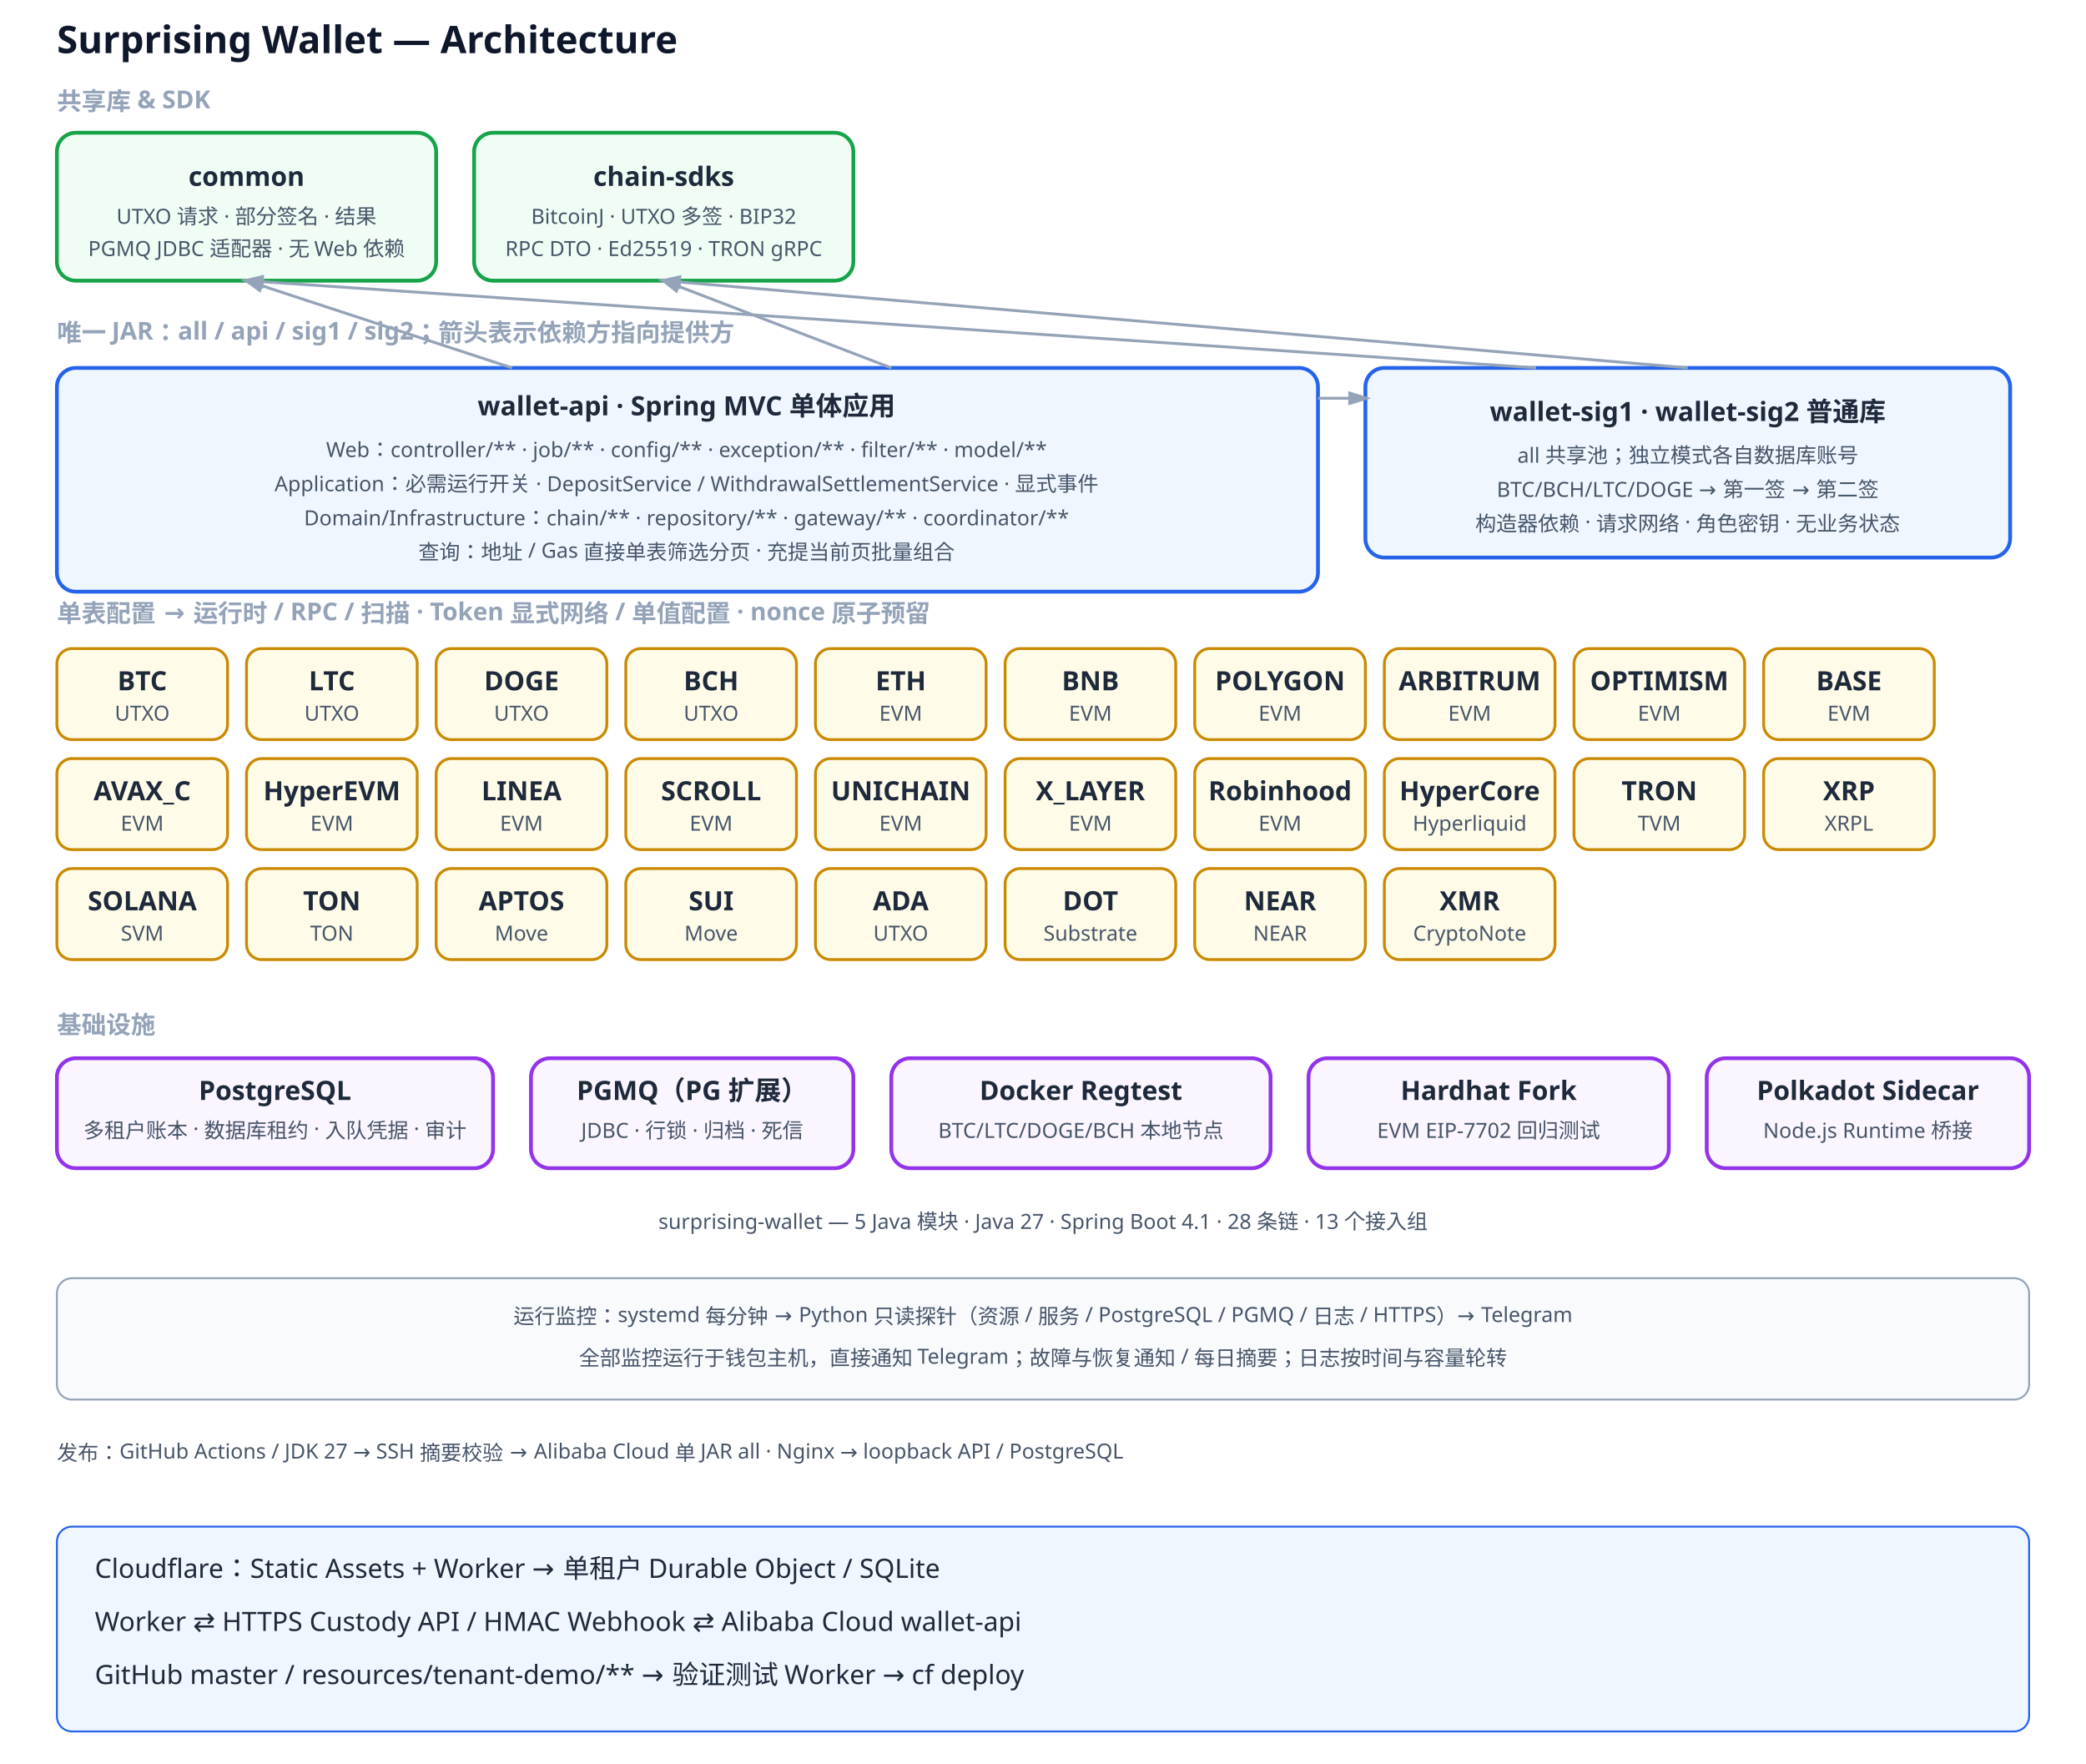
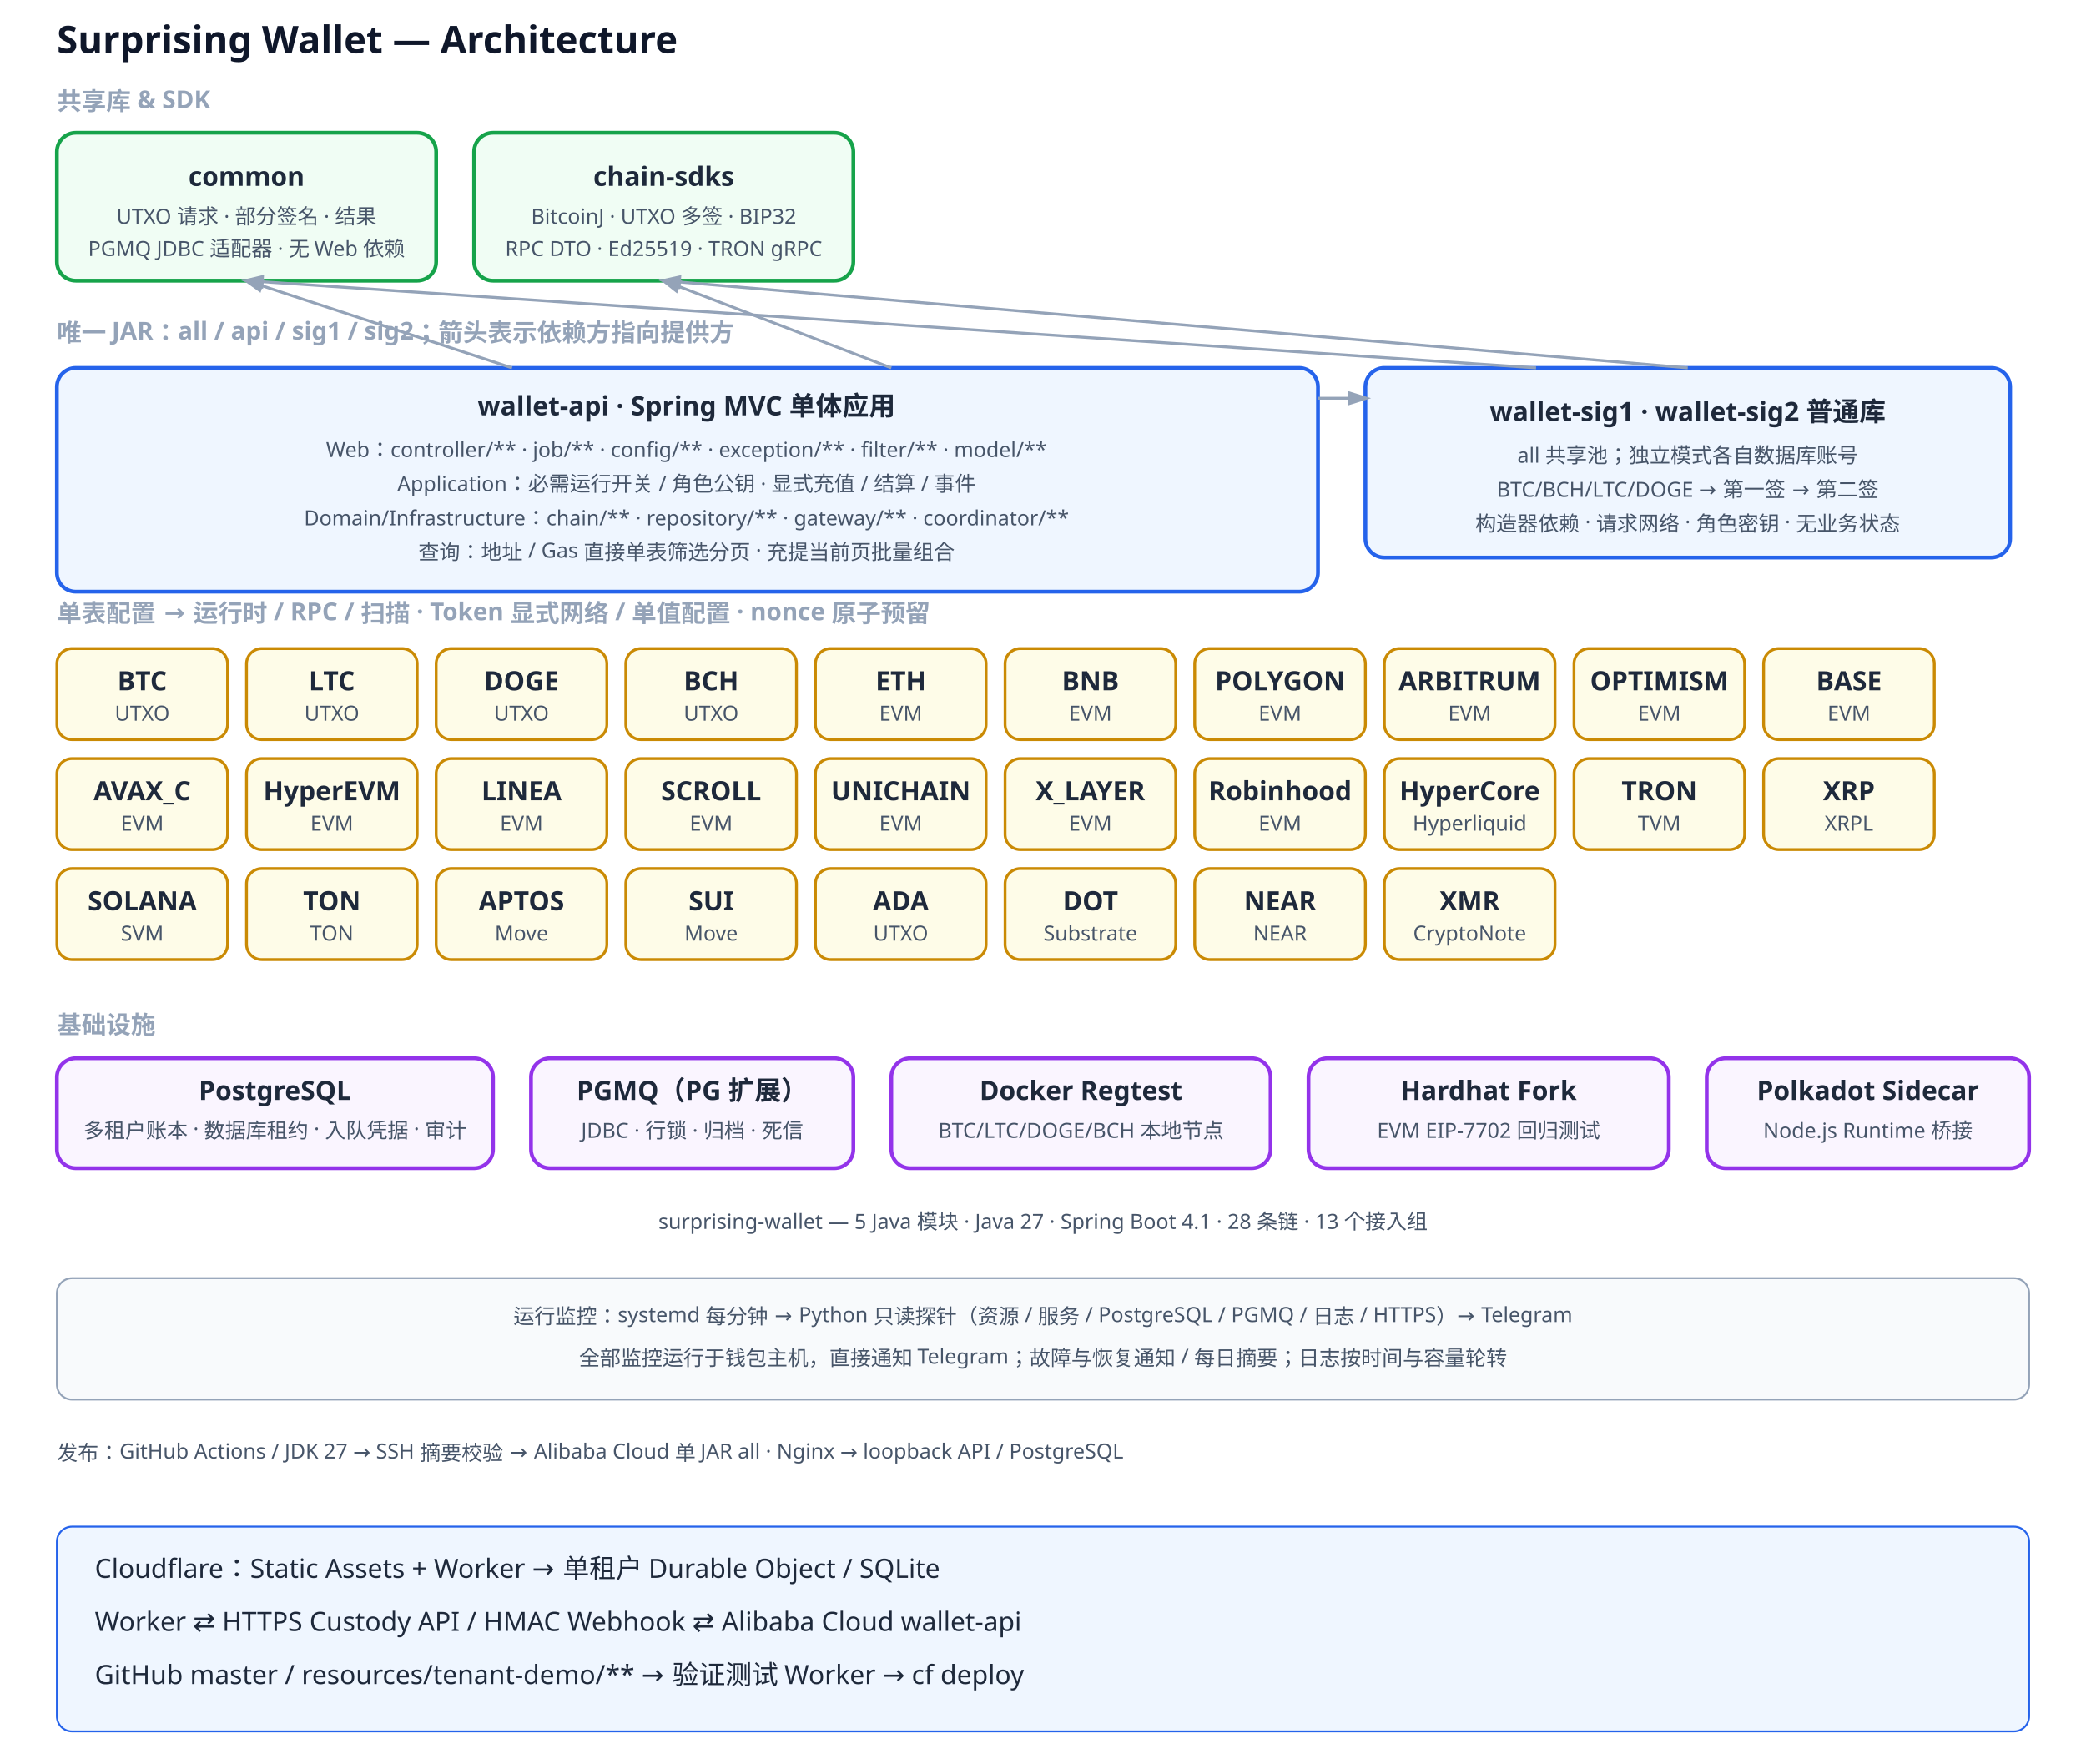
<svg xmlns="http://www.w3.org/2000/svg" width="1100" height="930" viewBox="0 0 1100 930">
  <style>
    .svc   { fill: #eff6ff; stroke: #2563eb; stroke-width: 2; rx: 10; }
    .lib   { fill: #f0fdf4; stroke: #16a34a; stroke-width: 2; rx: 10; }
    .chain { fill: #fefce8; stroke: #ca8a04; stroke-width: 1.5; rx: 8; }
    .infra { fill: #faf5ff; stroke: #9333ea; stroke-width: 2; rx: 10; }
    .label { font: 14px sans-serif; font-weight: 700; fill: #1e293b; }
    .desc  { font: 11px sans-serif; fill: #475569; }
    .title { font: 20px sans-serif; font-weight: 700; fill: #0f172a; }
    .sep   { font: 13px sans-serif; font-weight: 600; fill: #94a3b8; }
    .arrow { stroke: #94a3b8; stroke-width: 1.5; marker-end: url(#arr); }
  </style>
  <defs>
    <marker id="arr" markerWidth="8" markerHeight="8" refX="6" refY="2.5" orient="auto" markerUnits="strokeWidth">
      <path d="M0,0 L0,5 L8,2.5 z" fill="#94a3b8" />
    </marker>
  </defs>
  <text x="30" y="28" class="title">Surprising Wallet —  Architecture</text>
  <text x="30" y="58" class="sep"> 共享库 &amp; SDK</text>
  <rect x="30" y="70" width="200" height="78" class="lib" />
  <text x="130" y="98" text-anchor="middle" class="label">common</text>
  <text x="130" y="118" text-anchor="middle" class="desc">UTXO 请求 · 部分签名 · 结果</text>
  <text x="130" y="135" text-anchor="middle" class="desc">PGMQ JDBC 适配器 · 无 Web 依赖</text>
  <rect x="250" y="70" width="200" height="78" class="lib" />
  <text x="350" y="98" text-anchor="middle" class="label">chain-sdks</text>
  <text x="350" y="118" text-anchor="middle" class="desc">BitcoinJ · UTXO 多签 · BIP32</text>
  <text x="350" y="135" text-anchor="middle" class="desc">RPC DTO · Ed25519 · TRON gRPC</text>
  <text x="30" y="180" class="sep"> 唯一 JAR：all / api / sig1 / sig2；箭头表示依赖方指向提供方</text>
  <rect x="30" y="194" width="665" height="118" class="svc" />
  <text x="362" y="219" text-anchor="middle" class="label">wallet-api · Spring MVC 单体应用</text>
  <text x="362" y="241" text-anchor="middle" class="desc">Web：controller/** · job/** · config/** · exception/** · filter/** · model/**</text>
-   <text x="362" y="259" text-anchor="middle" class="desc">Application：必需运行开关 · DepositService / WithdrawalSettlementService · 显式事件</text>
+   <text x="362" y="259" text-anchor="middle" class="desc">Application：必需运行开关 / 角色公钥 · 显式充值 / 结算 / 事件</text>
  <text x="362" y="277" text-anchor="middle" class="desc">Domain/Infrastructure：chain/** · repository/** · gateway/** · coordinator/**</text>
  <text x="362" y="295" text-anchor="middle" class="desc">查询：地址 / Gas 直接单表筛选分页 · 充提当前页批量组合</text>
  <rect x="720" y="194" width="340" height="100" class="svc" />
  <text x="890" y="222" text-anchor="middle" class="label">wallet-sig1 · wallet-sig2 普通库</text>
  <text x="890" y="244" text-anchor="middle" class="desc">all 共享池；独立模式各自数据库账号</text>
  <text x="890" y="262" text-anchor="middle" class="desc">BTC/BCH/LTC/DOGE → 第一签 → 第二签</text>
  <text x="890" y="280" text-anchor="middle" class="desc">构造器依赖 · 请求网络 · 角色密钥 · 无业务状态</text>
  <line x1="695" y1="210" x2="720" y2="210" class="arrow" />
  <line x1="270" y1="194" x2="130" y2="148" class="arrow" />
  <line x1="470" y1="194" x2="350" y2="148" class="arrow" />
  <line x1="810" y1="194" x2="130" y2="148" class="arrow" />
  <line x1="890" y1="194" x2="350" y2="148" class="arrow" />
  <text x="30" y="328" class="sep"> 单表配置 → 运行时 / RPC / 扫描 · Token 显式网络 / 单值配置 · nonce 原子预留</text>
  <rect x="30" y="342" width="90" height="48" class="chain" />
  <text x="75" y="364" text-anchor="middle" class="label">BTC</text>
  <text x="75" y="380" text-anchor="middle" class="desc">UTXO</text>
  <rect x="130" y="342" width="90" height="48" class="chain" />
  <text x="175" y="364" text-anchor="middle" class="label">LTC</text>
  <text x="175" y="380" text-anchor="middle" class="desc">UTXO</text>
  <rect x="230" y="342" width="90" height="48" class="chain" />
  <text x="275" y="364" text-anchor="middle" class="label">DOGE</text>
  <text x="275" y="380" text-anchor="middle" class="desc">UTXO</text>
  <rect x="330" y="342" width="90" height="48" class="chain" />
  <text x="375" y="364" text-anchor="middle" class="label">BCH</text>
  <text x="375" y="380" text-anchor="middle" class="desc">UTXO</text>
  <rect x="430" y="342" width="90" height="48" class="chain" />
  <text x="475" y="364" text-anchor="middle" class="label">ETH</text>
  <text x="475" y="380" text-anchor="middle" class="desc">EVM</text>
  <rect x="530" y="342" width="90" height="48" class="chain" />
  <text x="575" y="364" text-anchor="middle" class="label">BNB</text>
  <text x="575" y="380" text-anchor="middle" class="desc">EVM</text>
  <rect x="630" y="342" width="90" height="48" class="chain" />
  <text x="675" y="364" text-anchor="middle" class="label">POLYGON</text>
  <text x="675" y="380" text-anchor="middle" class="desc">EVM</text>
  <rect x="730" y="342" width="90" height="48" class="chain" />
  <text x="775" y="364" text-anchor="middle" class="label">ARBITRUM</text>
  <text x="775" y="380" text-anchor="middle" class="desc">EVM</text>
  <rect x="830" y="342" width="90" height="48" class="chain" />
  <text x="875" y="364" text-anchor="middle" class="label">OPTIMISM</text>
  <text x="875" y="380" text-anchor="middle" class="desc">EVM</text>
  <rect x="930" y="342" width="90" height="48" class="chain" />
  <text x="975" y="364" text-anchor="middle" class="label">BASE</text>
  <text x="975" y="380" text-anchor="middle" class="desc">EVM</text>
  <rect x="30" y="400" width="90" height="48" class="chain" />
  <text x="75" y="422" text-anchor="middle" class="label">AVAX_C</text>
  <text x="75" y="438" text-anchor="middle" class="desc">EVM</text>
  <rect x="130" y="400" width="90" height="48" class="chain" />
  <text x="175" y="422" text-anchor="middle" class="label">HyperEVM</text>
  <text x="175" y="438" text-anchor="middle" class="desc">EVM</text>
  <rect x="230" y="400" width="90" height="48" class="chain" />
  <text x="275" y="422" text-anchor="middle" class="label">LINEA</text>
  <text x="275" y="438" text-anchor="middle" class="desc">EVM</text>
  <rect x="330" y="400" width="90" height="48" class="chain" />
  <text x="375" y="422" text-anchor="middle" class="label">SCROLL</text>
  <text x="375" y="438" text-anchor="middle" class="desc">EVM</text>
  <rect x="430" y="400" width="90" height="48" class="chain" />
  <text x="475" y="422" text-anchor="middle" class="label">UNICHAIN</text>
  <text x="475" y="438" text-anchor="middle" class="desc">EVM</text>
  <rect x="530" y="400" width="90" height="48" class="chain" />
  <text x="575" y="422" text-anchor="middle" class="label">X_LAYER</text>
  <text x="575" y="438" text-anchor="middle" class="desc">EVM</text>
  <rect x="630" y="400" width="90" height="48" class="chain" />
  <text x="675" y="422" text-anchor="middle" class="label">Robinhood</text>
  <text x="675" y="438" text-anchor="middle" class="desc">EVM</text>
  <rect x="730" y="400" width="90" height="48" class="chain" />
  <text x="775" y="422" text-anchor="middle" class="label">HyperCore</text>
  <text x="775" y="438" text-anchor="middle" class="desc">Hyperliquid</text>
  <rect x="830" y="400" width="90" height="48" class="chain" />
  <text x="875" y="422" text-anchor="middle" class="label">TRON</text>
  <text x="875" y="438" text-anchor="middle" class="desc">TVM</text>
  <rect x="930" y="400" width="90" height="48" class="chain" />
  <text x="975" y="422" text-anchor="middle" class="label">XRP</text>
  <text x="975" y="438" text-anchor="middle" class="desc">XRPL</text>
  <rect x="30" y="458" width="90" height="48" class="chain" />
  <text x="75" y="480" text-anchor="middle" class="label">SOLANA</text>
  <text x="75" y="496" text-anchor="middle" class="desc">SVM</text>
  <rect x="130" y="458" width="90" height="48" class="chain" />
  <text x="175" y="480" text-anchor="middle" class="label">TON</text>
  <text x="175" y="496" text-anchor="middle" class="desc">TON</text>
  <rect x="230" y="458" width="90" height="48" class="chain" />
  <text x="275" y="480" text-anchor="middle" class="label">APTOS</text>
  <text x="275" y="496" text-anchor="middle" class="desc">Move</text>
  <rect x="330" y="458" width="90" height="48" class="chain" />
  <text x="375" y="480" text-anchor="middle" class="label">SUI</text>
  <text x="375" y="496" text-anchor="middle" class="desc">Move</text>
  <rect x="430" y="458" width="90" height="48" class="chain" />
  <text x="475" y="480" text-anchor="middle" class="label">ADA</text>
  <text x="475" y="496" text-anchor="middle" class="desc">UTXO</text>
  <rect x="530" y="458" width="90" height="48" class="chain" />
  <text x="575" y="480" text-anchor="middle" class="label">DOT</text>
  <text x="575" y="496" text-anchor="middle" class="desc">Substrate</text>
  <rect x="630" y="458" width="90" height="48" class="chain" />
  <text x="675" y="480" text-anchor="middle" class="label">NEAR</text>
  <text x="675" y="496" text-anchor="middle" class="desc">NEAR</text>
  <rect x="730" y="458" width="90" height="48" class="chain" />
  <text x="775" y="480" text-anchor="middle" class="label">XMR</text>
  <text x="775" y="496" text-anchor="middle" class="desc">CryptoNote</text>
  <text x="30" y="545" class="sep"> 基础设施</text>
  <rect x="30" y="558" width="230" height="58" class="infra" />
  <text x="145" y="580" text-anchor="middle" class="label">PostgreSQL</text>
  <text x="145" y="600" text-anchor="middle" class="desc">多租户账本 · 数据库租约 · 入队凭据 · 审计</text>
  <rect x="280" y="558" width="170" height="58" class="infra" />
  <text x="365" y="580" text-anchor="middle" class="label">PGMQ（PG 扩展）</text>
  <text x="365" y="600" text-anchor="middle" class="desc">JDBC · 行锁 · 归档 · 死信</text>
  <rect x="470" y="558" width="200" height="58" class="infra" />
  <text x="570" y="580" text-anchor="middle" class="label">Docker Regtest</text>
  <text x="570" y="600" text-anchor="middle" class="desc">BTC/LTC/DOGE/BCH 本地节点</text>
  <rect x="690" y="558" width="190" height="58" class="infra" />
  <text x="785" y="580" text-anchor="middle" class="label">Hardhat Fork</text>
  <text x="785" y="600" text-anchor="middle" class="desc">EVM EIP-7702 回归测试</text>
  <rect x="900" y="558" width="170" height="58" class="infra" />
  <text x="985" y="580" text-anchor="middle" class="label">Polkadot Sidecar</text>
  <text x="985" y="600" text-anchor="middle" class="desc">Node.js Runtime 桥接</text>
  <text x="550" y="648" text-anchor="middle" class="desc" fill="#94a3b8" font-size="11">surprising-wallet — 5 Java 模块 · Java 27 · Spring Boot 4.1 · 28 条链 · 13 个接入组</text>
  <text x="30" y="770" class="desc">发布：GitHub Actions / JDK 27 → SSH 摘要校验 → Alibaba Cloud 单 JAR all · Nginx → loopback API / PostgreSQL</text>
  <rect x="30" y="674" width="1040" height="64" fill="#f8fafc" stroke="#94a3b8" rx="8" />
  <text x="550" y="698" text-anchor="middle" class="desc">运行监控：systemd 每分钟 → Python 只读探针（资源 / 服务 / PostgreSQL / PGMQ / 日志 / HTTPS）→ Telegram</text>
  <text x="550" y="720" text-anchor="middle" class="desc">全部监控运行于钱包主机，直接通知 Telegram；故障与恢复通知 / 每日摘要；日志按时间与容量轮转</text>
  <rect x="30" y="805" width="1040" height="108" rx="8" fill="#eff6ff" stroke="#2563eb" />
  <text x="50" y="832" style="font:14px sans-serif;fill:#1e293b">Cloudflare：Static Assets + Worker → 单租户 Durable Object / SQLite</text>
  <text x="50" y="860" style="font:14px sans-serif;fill:#1e293b">Worker ⇄ HTTPS Custody API / HMAC Webhook ⇄ Alibaba Cloud wallet-api</text>
  <text x="50" y="888" style="font:14px sans-serif;fill:#1e293b">GitHub master / resources/tenant-demo/** → 验证测试 Worker → cf deploy</text>
</svg>
